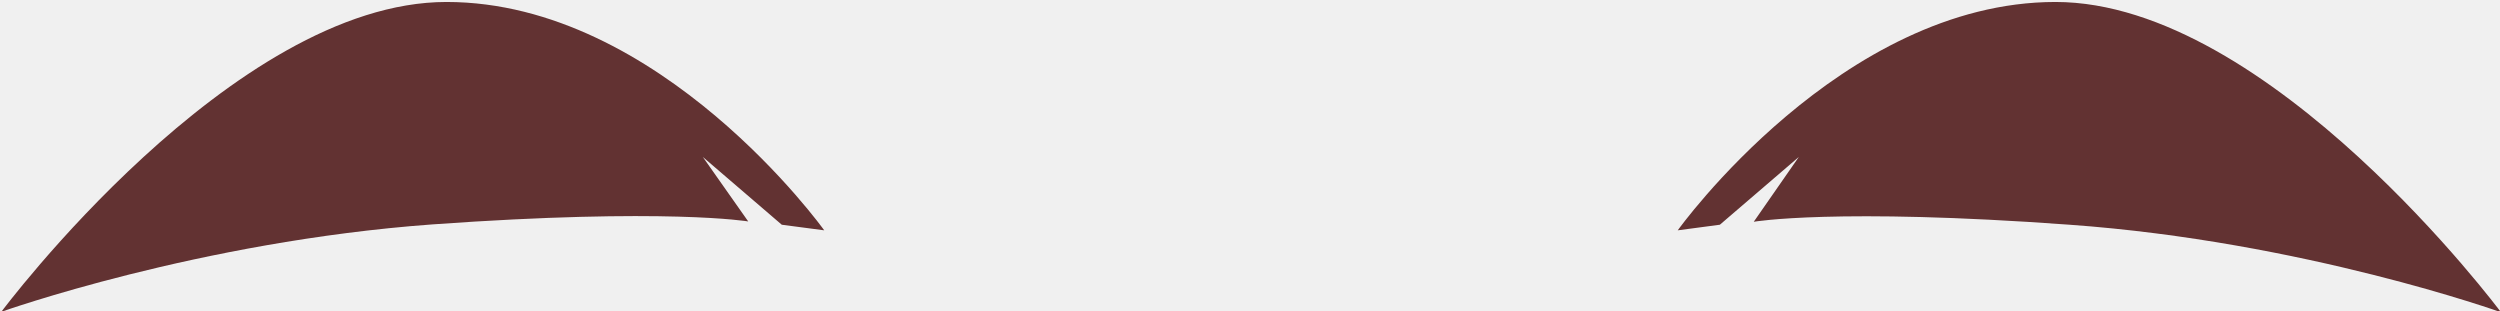
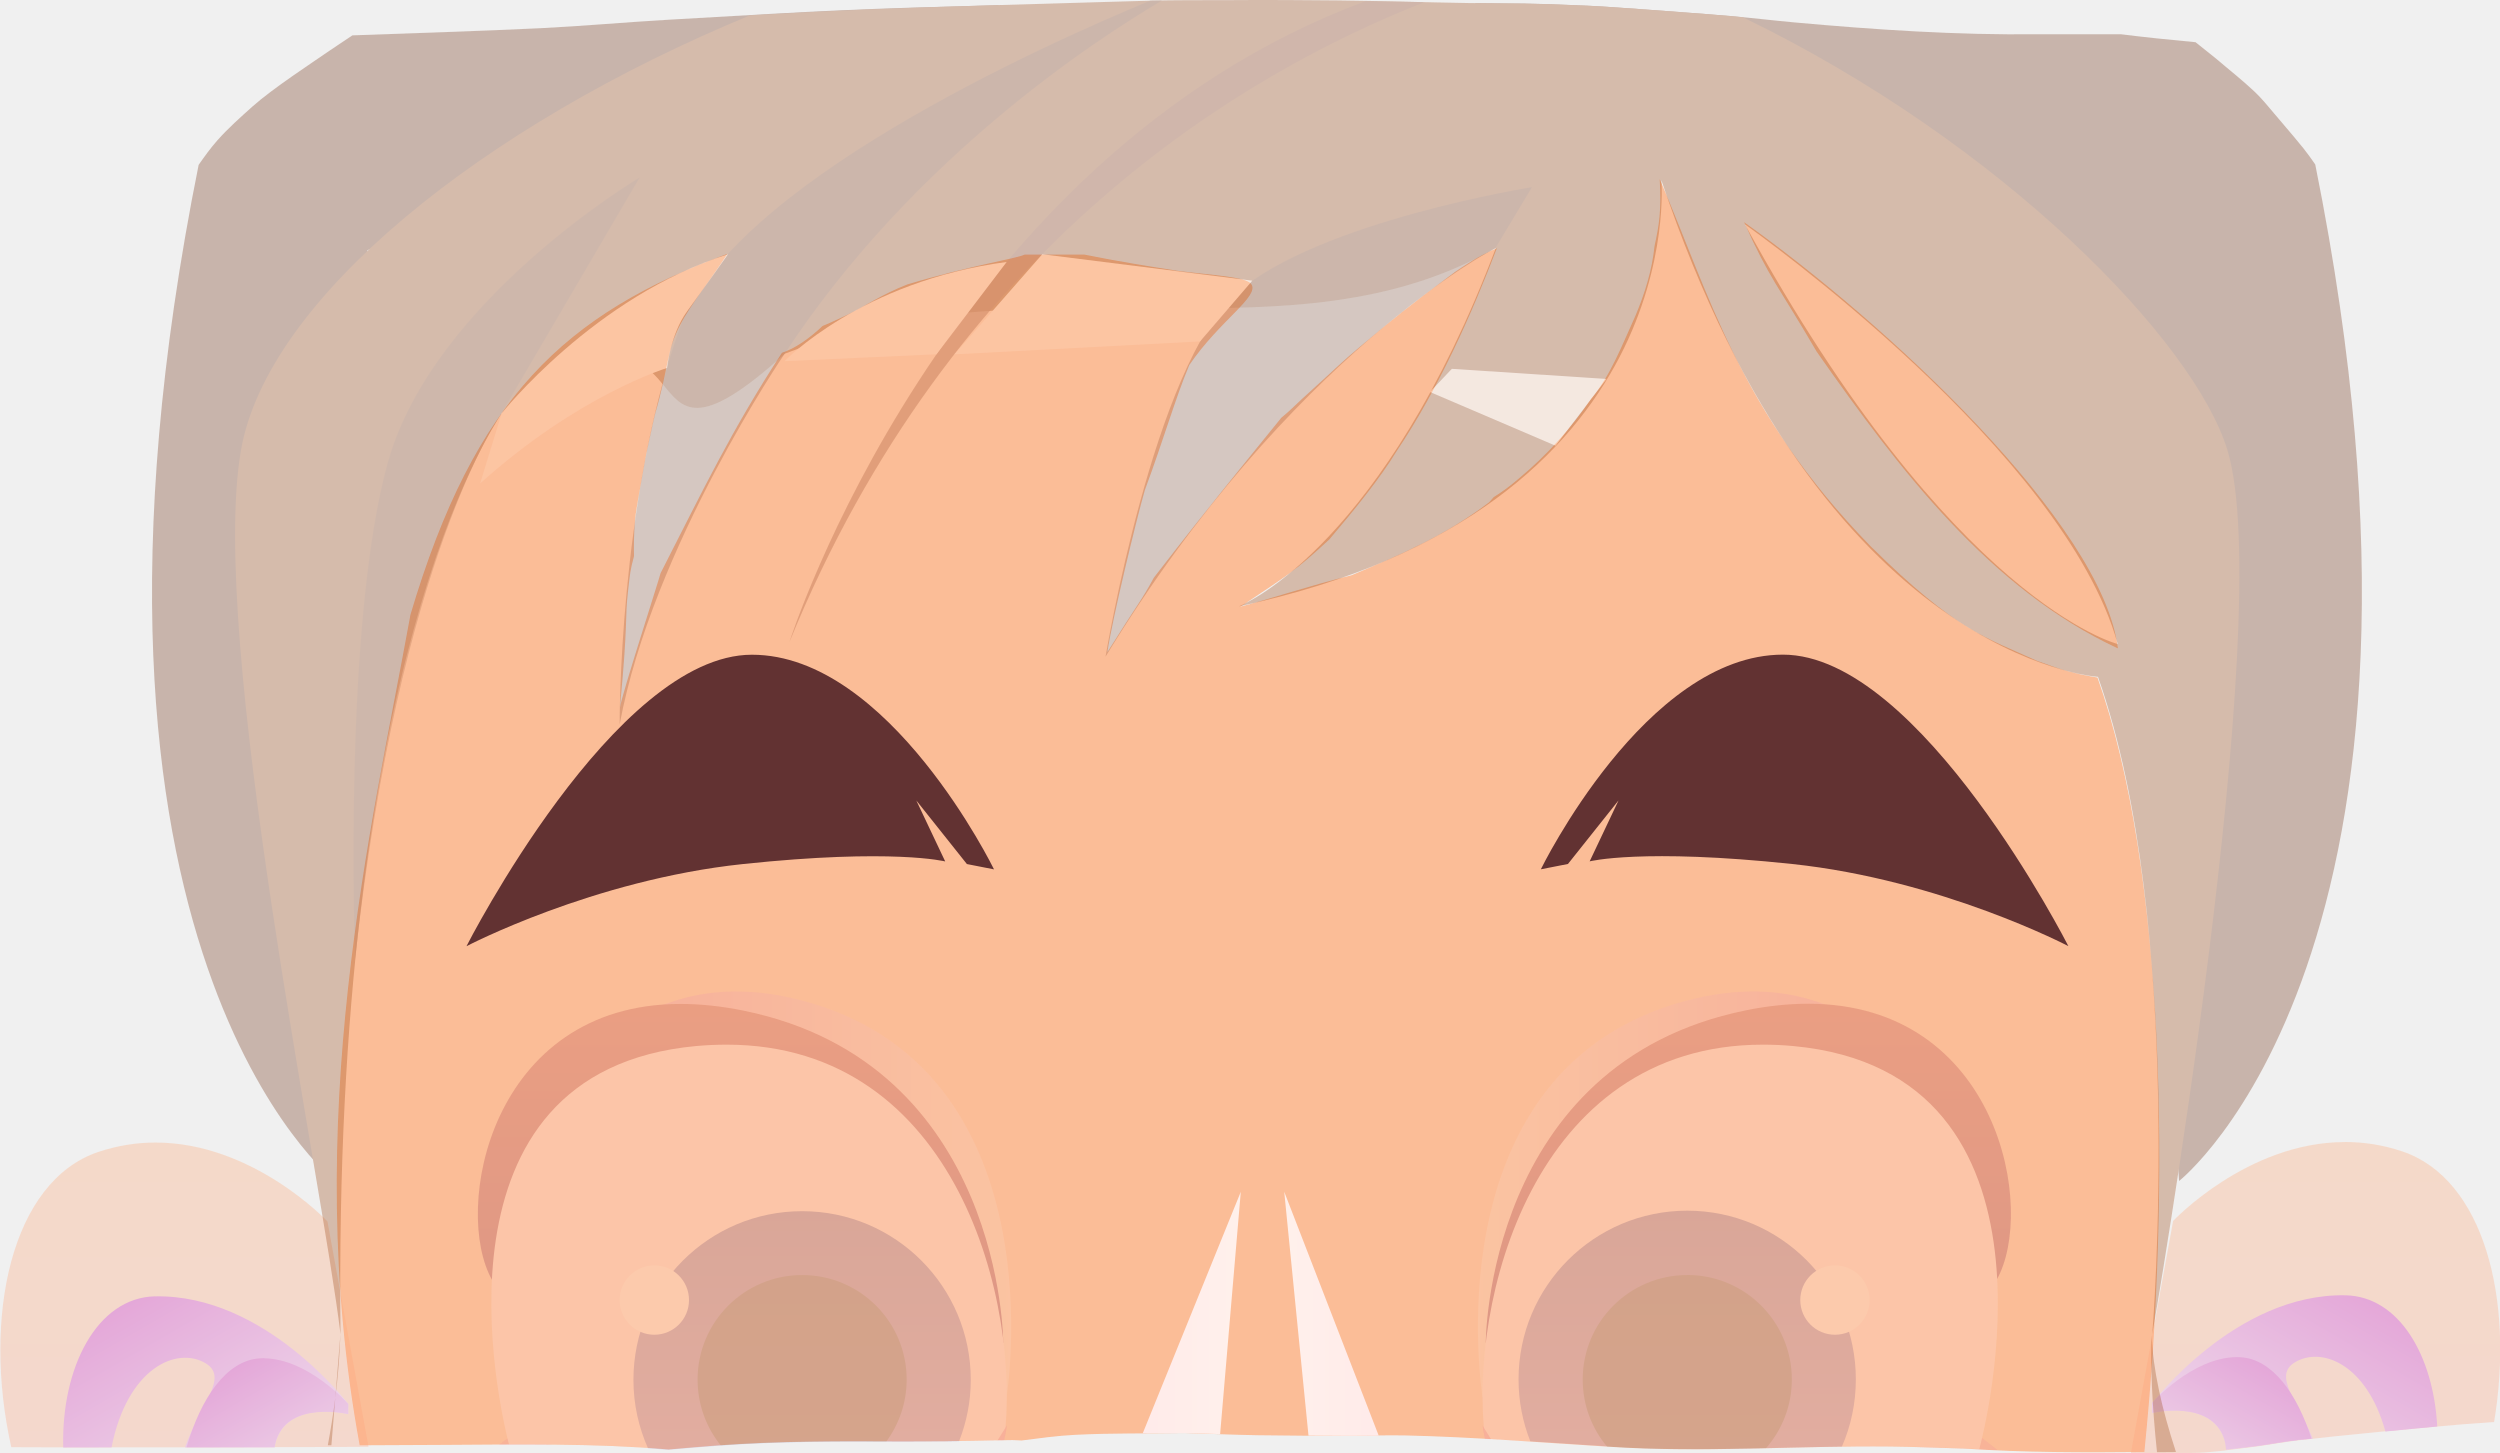
- <svg xmlns="http://www.w3.org/2000/svg" viewBox="0 0 7.598 0.943">
-   <g id="gr_eyebrows" style="fill:#623232;stroke:none;stroke-width:0.094">
-     <path d="M 5.099,0.7 5.227,0.683 5.467,0.477 5.33,0.674 c 0,0 0.248,-0.043 0.96,0.009 v 0 c 0.711,0.051 1.311,0.266 1.311,0.266 v 0 c 0,0 -0.703,-0.943 -1.354,-0.943 v 0 c -0.651,0 -1.148,0.694 -1.148,0.694" />
-     <path d="m 0.003,0.948 c 0,0 0.6,-0.214 1.311,-0.266 v 0 c 0.711,-0.051 0.96,-0.009 0.96,-0.009 v 0 L 2.136,0.477 2.376,0.683 2.505,0.7 c 0,0 -0.497,-0.694 -1.148,-0.694 v 0 c -0.651,0 -1.354,0.943 -1.354,0.943" />
+ <svg xmlns="http://www.w3.org/2000/svg" xmlns:xlink="http://www.w3.org/1999/xlink" viewBox="0 0 48.94 28.43">
+   <defs>
+     <linearGradient id="linearGradient1618" x2="1" gradientTransform="matrix(0 -6.603 6.603 0 18.49 44.49)" gradientUnits="userSpaceOnUse">
+       <stop style="stop-color:#8c7cd4" offset="0" />
+       <stop style="stop-color:#8c7cd4" offset=".016" />
+       <stop style="stop-color:#514c9a" offset="1" />
+     </linearGradient>
+     <linearGradient id="linearGradient10246" x2="1" gradientTransform="matrix(0 -11.62 11.62 0 47.79 48.14)" gradientUnits="userSpaceOnUse">
+       <stop style="stop-color:#ff9b86" offset="0" />
+       <stop style="stop-color:#ff9b86" offset=".034" />
+       <stop style="stop-color:#ffa670" offset=".953" />
+       <stop style="stop-color:#ffa670" offset="1" />
+     </linearGradient>
+     <linearGradient id="linearGradient10276" x2="1" gradientTransform="matrix(3.272 -5.668 5.668 3.272 46.12 45.4)" gradientUnits="userSpaceOnUse">
+       <stop style="stop-color:#fff" offset="0" />
+       <stop style="stop-color:#ca00a4" offset=".994" />
+       <stop style="stop-color:#ca00a4" offset="1" />
+     </linearGradient>
+     <linearGradient id="linearGradient10310" x2="1" gradientTransform="matrix(2.218 -3.842 3.842 2.218 45.39 45.02)" gradientUnits="userSpaceOnUse">
+       <stop style="stop-color:#fff" offset="0" />
+       <stop style="stop-color:#ca00a4" offset=".994" />
+       <stop style="stop-color:#ca00a4" offset="1" />
+     </linearGradient>
+     <linearGradient id="linearGradient10380" x2="1" gradientTransform="matrix(0 -11.62 -11.62 0 3.983 33.97)" gradientUnits="userSpaceOnUse">
+       <stop style="stop-color:#ff9b86" offset="0" />
+       <stop style="stop-color:#ff9b86" offset=".034" />
+       <stop style="stop-color:#ffa670" offset=".953" />
+       <stop style="stop-color:#ffa670" offset="1" />
+     </linearGradient>
+     <linearGradient id="linearGradient10410" x2="1" gradientTransform="matrix(-3.272 -5.668 -5.668 3.272 5.65 31.23)" gradientUnits="userSpaceOnUse">
+       <stop style="stop-color:#fff" offset="0" />
+       <stop style="stop-color:#ca00a4" offset=".994" />
+       <stop style="stop-color:#ca00a4" offset="1" />
+     </linearGradient>
+     <linearGradient id="linearGradient10444" x2="1" gradientTransform="matrix(-2.218 -3.842 -3.842 2.218 6.388 30.85)" gradientUnits="userSpaceOnUse">
+       <stop style="stop-color:#fff" offset="0" />
+       <stop style="stop-color:#ca00a4" offset=".994" />
+       <stop style="stop-color:#ca00a4" offset="1" />
+     </linearGradient>
+     <linearGradient id="linearGradient10572" x2="1" gradientTransform="matrix(-9.972 0 0 9.972 22.59 37.56)" gradientUnits="userSpaceOnUse">
+       <stop style="stop-color:#fff" offset="0" />
+       <stop style="stop-color:#ca00a4" offset=".994" />
+       <stop style="stop-color:#ca00a4" offset="1" />
+     </linearGradient>
+     <linearGradient id="linearGradient10606" x2="1" gradientTransform="matrix(-9.878 0 0 9.878 19.28 29.58)" gradientUnits="userSpaceOnUse">
+       <stop style="stop-color:#fff" offset="0" />
+       <stop style="stop-color:#ca00a4" offset=".994" />
+       <stop style="stop-color:#ca00a4" offset="1" />
+     </linearGradient>
+     <linearGradient id="linearGradient10638" x2="1" gradientTransform="matrix(0 -6.636 -6.636 0 17.29 40.47)" gradientUnits="userSpaceOnUse">
+       <stop style="stop-color:#64003c" offset="0" />
+       <stop style="stop-color:#a6252f" offset="1" />
+     </linearGradient>
+     <radialGradient id="radialGradient10662" cx="7504" cy="3382" r="290.9" gradientTransform="matrix(.9951 0 0 1.005 -2.743 -14.17)">
+       <stop style="stop-color:#fff0eb" offset="0" />
+       <stop style="stop-color:#fff0eb" offset=".034" />
+       <stop style="stop-color:#ffe7e9" offset=".977" />
+       <stop style="stop-color:#ffe7e9" offset="1" />
+     </radialGradient>
+     <linearGradient id="linearGradient10750" x2="1" gradientTransform="matrix(9.972 0 0 9.972 31.72 37.56)" gradientUnits="userSpaceOnUse">
+       <stop style="stop-color:#fff" offset="0" />
+       <stop style="stop-color:#ca00a4" offset=".994" />
+       <stop style="stop-color:#ca00a4" offset="1" />
+     </linearGradient>
+     <linearGradient id="linearGradient10784" x2="1" gradientTransform="matrix(9.878 0 0 9.878 32.29 43.75)" gradientUnits="userSpaceOnUse">
+       <stop style="stop-color:#fff" offset="0" />
+       <stop style="stop-color:#ca00a4" offset=".994" />
+       <stop style="stop-color:#ca00a4" offset="1" />
+     </linearGradient>
+     <linearGradient id="linearGradient10816" x2="1" gradientTransform="matrix(0 -6.636 6.636 0 37.02 40.47)" gradientUnits="userSpaceOnUse">
+       <stop style="stop-color:#64003c" offset="0" />
+       <stop style="stop-color:#a6252f" offset="1" />
+     </linearGradient>
+     <radialGradient id="radialGradient10840" cx="8084" cy="3382" r="290.9" gradientTransform="scale(.9951 1.005)">
+       <stop style="stop-color:#fff0eb" offset="0" />
+       <stop style="stop-color:#fff0eb" offset=".034" />
+       <stop style="stop-color:#ffe7e9" offset=".977" />
+       <stop style="stop-color:#ffe7e9" offset="1" />
+     </radialGradient>
+     <linearGradient id="linearGradient2410" x1="78.14" x2="85.35" y1="270" y2="270" gradientTransform="matrix(-.4421 0 0 -.3049 61.62 123.3)" gradientUnits="userSpaceOnUse" xlink:href="#radialGradient7554" />
+     <radialGradient id="radialGradient7554" cx="40.4" cy="757.7" r="3.422" gradientTransform="scale(1.83 .5465)">
+       <stop style="stop-color:#fff0eb" offset="0" />
+       <stop style="stop-color:#fff0eb" offset=".034" />
+       <stop style="stop-color:#ffe7e9" offset=".977" />
+       <stop style="stop-color:#ffe7e9" offset="1" />
+     </radialGradient>
+     <linearGradient id="linearGradient2437" x1="77.71" x2="85.83" y1="268.7" y2="268.7" gradientTransform="matrix(.3682 0 0 -.3049 -.6822 123.3)" gradientUnits="userSpaceOnUse" xlink:href="#radialGradient7554" />
+     <linearGradient id="linearGradient1620" x2="1" gradientTransform="matrix(0 -6.603 6.603 0 18.49 44.49)" gradientUnits="userSpaceOnUse" xlink:href="#linearGradient1618" />
+     <linearGradient id="linearGradient17660" x2="1" gradientTransform="matrix(0 -6.603 6.603 0 15.75 30.32)" gradientUnits="userSpaceOnUse" xlink:href="#linearGradient1618" />
+   </defs>
+   <g id="gr_face" transform="translate(-2.79 -14.18)" style="opacity:.7">
+     <path transform="translate(2.79 14.18)" d="m32.49 3.5c0.037 0.624-0.012 0.908-0.101 1.318-0.048 0.468-0.188 0.919-0.369 1.352-0.26 0.571-0.491 1.186-0.875 1.639-0.37 0.552-0.852 1.092-1.406 1.553-0.214 0.183-0.327 0.261-0.5 0.371-0.031 0.034-0.059 0.071-0.092 0.103-0.843 0.638-1.721 1.021-2.691 1.426-0.805 0.198-1.546 0.449-2.171 0.614 0.966-0.647 1.06-0.691 1.739-1.317 0.482-0.57 0.986-1.183 1.314-1.723 0.819-1.214 1.485-2.716 1.965-3.978-0.421 0.184-0.58 0.308-0.842 0.48 8.74e-4 0.006-0.003 0.01-0.012 0.01-0.027 0.021-0.051 0.039-0.084 0.064-0.004 0.003-8e-3 5e-3 -0.012 0.008-0.722 0.534-1.116 0.848-1.734 1.371-0.344 0.286-0.568 0.51-0.889 0.798-0.412 0.37-0.437 0.418-0.648 0.59-0.785 0.973-1.349 1.649-2.494 3.129-0.264 0.487-0.289 0.466-0.909 1.456 0.088-0.612 0.57-2.609 0.732-3.167 0.366-0.987 0.605-1.823 0.871-2.451 0.596-0.876 1.382-1.343 1.213-1.584-0.102-0.146-0.755-0.173-1.446-0.261-0.637-0.101-1.121-0.177-1.82-0.317h-1.172c-0.165 0.082-1.032 0.205-2.295 0.584-0.517 0.203-0.797 0.411-1.227 0.62-0.144 0.064-0.285 0.135-0.432 0.193-0.263 0.251-0.554 0.449-0.796 0.525-0.991 1.523-1.527 2.653-2.376 4.315-0.02 0.098-0.768 2.401-0.796 2.635 0.167-1.73 0.093-1.72 0.161-2.297 0.043-0.368 0.037-0.375 0.115-0.67-6.71e-4 -0.111-0.003-0.221 0-0.332 0.003-0.123 0.01-0.245 0.02-0.367 0.01-0.134 0.053-0.37 0.072-0.482 0.03-0.174 0.063-0.348 0.094-0.521 0.06-0.342 0.03-0.189 0.141-0.699 0.029-0.133 0.057-0.266 0.09-0.398 0.268-0.917 0.211-1.198 0.486-1.729 0.197-0.381 0.611-0.907 0.926-1.392-3.173 1.173-4.942 2.804-6.205 7.064-0.758 4.179-2.167 9.884-0.994 16.26 0.553-2e-3 1.105-0.004 1.658-0.008 1.463-0.009 2.929-0.034 4.389 0.09 0.314-0.027 0.627-0.055 0.941-0.078 1.214-0.09 2.434-0.087 3.65-0.08 1.467-0.006 0.264 0.002 1.373-0.012 0.194-0.002 0.465-0.013 0.768-0.014 0.056-1.95e-4 0.119 0.007 0.178 0.008 0.35-0.044 0.699-0.094 1.051-0.111 0.711-0.036 1.425-0.023 2.137-0.035 0.478 0.014 0.954 0.035 1.432 0.043 0.593 0.01 1.187 0.011 1.779 0.012 0.371 5e-4 0.741-0.017 1.111-0.008 1.343 0.03 2.683 0.141 4.023 0.223 1.825 0.119 3.654-0.025 5.48-0.006 0.485 0.006 0.969 0.027 1.453 0.041 1.169 0.078 2.342 0.078 3.514 0.066 0.523-5.15 0.419-11.38-0.918-15.16-0.481-0.081-0.656-0.136-1.187-0.329-0.972-0.446-1.563-0.569-3.25-2.238-2.596-2.663-3.159-4.953-4.134-7.194zm1.652 0.849c0.509 1.135 0.658 1.224 1.42 2.533 1.636 2.338 3.395 4.645 5.898 5.811-0.298-2.44-4.546-6.376-7.318-8.344zm-20.84 4.326c-3.75e-4 0.002 4.54e-4 0.002 0 0.004 4.51e-4 -0.001 0.002-0.003 2e-3 -0.004z" style="fill:#ffa670" />
+   </g>
+   <g id="gr_nose" class="covered pointer-cursor" transform="translate(-2.79 -14.18)">
+     <path d="m27.93 37.51 0.475 4.773c0.261 0.001 0.521 0.005 0.781 0.006 0.198 2.68e-4 0.396-8.24e-4 0.594-0.004z" style="fill:url(#linearGradient2437)" />
+     <path d="m27.08 37.51-1.92 4.729c0.273-0.002 0.546-0.001 0.818-0.006 0.233 0.007 0.465 0.014 0.697 0.021z" style="fill:url(#linearGradient2410)" />
+   </g>
+   <g id="gr_ears" class="covered pointer-cursor" transform="matrix(.3528 0 0 -.3528 -250 147.8)" style="opacity:.3">
+     <path transform="matrix(2.835 0 0 -2.835 700.7 459.1)" d="m48.69 36.52c-1.915 0-3.365 1.545-3.365 1.545l-0.826 4.545c0.278-2e-3 0.556-4.62e-4 0.834-0.004 0.214-0.003 0.428 0.005 0.641-0.012 0.344-0.027 0.685-0.081 1.027-0.121 0.265-0.039 0.529-0.086 0.795-0.117 0.834-0.097 2.344-0.242 3.244-0.315 0.189-0.015 0.379-0.027 0.568-0.041 0.399-2.39-0.196-4.763-1.803-5.299-0.384-0.128-0.757-0.182-1.115-0.182z" style="fill:url(#linearGradient10246)" />
+     <path transform="matrix(2.835 0 0 -2.835 700.7 459.1)" d="m48.7 39.52c-2.147-0.043-3.779 2.105-3.779 2.105v0.199s1.117-0.285 1.406 0.5c0.024 0.064 0.038 0.137 0.045 0.217 0.21-0.026 0.421-0.05 0.631-0.074 0.265-0.039 0.529-0.086 0.795-0.117 0.067-0.008 0.186-0.017 0.262-0.025-0.316-0.759-0.78-1.235-0.35-1.494 0.521-0.313 1.404 0.03 1.771 1.355 0.372-0.036 0.68-0.068 1.014-0.098-0.075-1.394-0.751-2.548-1.795-2.568z" style="fill-rule:evenodd;fill:url(#linearGradient10276)" />
+     <path transform="matrix(2.835 0 0 -2.835 700.7 459.1)" d="m46.56 40.73c-0.869 0.012-1.645 0.894-1.645 0.894v0.199s1.148-0.269 1.406 0.5c0.022 0.066 0.034 0.139 0.041 0.217 0.211-0.026 0.423-0.049 0.635-0.074 0.265-0.039 0.529-0.086 0.795-0.117 0.062-0.007 0.173-0.016 0.242-0.023-0.284-0.883-0.766-1.56-1.391-1.594-0.028-0.002-0.056-0.002-0.084-2e-3z" style="fill-rule:evenodd;fill:url(#linearGradient10310)" />
+     <path transform="matrix(2.835 0 0 -2.835 708.5 418.9)" d="m3.086 22.35c-0.358 0-0.731 0.054-1.115 0.182-1.715 0.572-2.278 3.237-1.709 5.781 0.204 9.55e-4 0.409 0.002 0.613 2e-3 3.889 0.001 2.78 0.003 5.59-0.006 0.263-0.001 0.526-3e-3 0.789-0.004l-0.803-4.41s-1.45-1.545-3.365-1.545z" style="fill:url(#linearGradient10380)" />
+     <path transform="matrix(2.835 0 0 -2.835 708.5 418.9)" d="m3.078 25.36c-1.14 0.023-1.841 1.397-1.799 2.959 0.543 2.25e-4 0.608-0.002 0.945-2e-3 0.311-1.566 1.284-1.982 1.842-1.646 0.459 0.276-0.096 0.798-0.406 1.646 0.352-3.02e-4 1.237-2.67e-4 1.756-2e-3 0.008-0.054 0.018-0.105 0.035-0.15 0.29-0.785 1.406-0.5 1.406-0.5v-0.199s-1.632-2.149-3.779-2.105z" style="fill-rule:evenodd;fill:url(#linearGradient10410)" />
+     <path transform="matrix(2.835 0 0 -2.835 708.5 418.9)" d="m5.213 26.57c-0.028-3.73e-4 -0.056 0.002-0.084 0.004-0.659 0.036-1.159 0.786-1.436 1.74 0.344-3.15e-4 1.213 0.002 1.723 0 0.008-0.052 0.02-0.102 0.035-0.148 0.258-0.769 1.406-0.5 1.406-0.5v-0.199s-0.776-0.883-1.645-0.894z" style="fill-rule:evenodd;fill:url(#linearGradient10444)" />
+   </g>
+   <g id="gr_hair" class="covered pointer-cursor" transform="translate(-.04759 -.01559)" style="opacity:.3">
+     <path d="m28.91 0.079 12.68 5.666 1.115 17.39s5.76-4.517 2.666-19.9c-0.195-0.274-0.14-0.219-0.801-0.994-0.126-0.148-0.249-0.302-0.391-0.435-0.242-0.228-0.504-0.432-0.756-0.648l-0.395-0.316c-0.582-0.054-1.014-0.1-1.461-0.156h-1.609c-1.599 0.019-3.196-0.088-4.787-0.232-0.418-0.038-0.834-0.089-1.252-0.125-0.566-0.049-1.134-0.087-1.701-0.131-0.368-0.024-0.735-0.056-1.104-0.072-1.181-0.053-1.306-0.039-2.207-0.051z" style="fill:#6b290a" />
+     <path d="m19.63 0.114c-2.905 0.082-3.117 0.091-6.518 0.289-0.825 0.048-1.648 0.123-2.473 0.164-1.23 0.06-2.462 0.094-3.693 0.141-0.145 0.095-0.289 0.191-0.432 0.289-0.312 0.217-1.132 0.752-1.52 1.1-0.239 0.214-0.48 0.428-0.693 0.668-0.133 0.15-0.25 0.314-0.365 0.478-3.092 15.38 2.664 19.89 2.664 19.89l0.641-18.22z" style="fill:#6b290a" />
+     <path d="m24.48 0.017c-2.259 0.005-1.168-0.007-4.664 0.092-2.427 0.069-3.359 0.111-5.086 0.207-5.241 2.163-9.451 5.553-9.965 8.512-0.64 3.669 1.579 14.23 1.949 17.31-0.159-13.11 2.92-17.66 3.154-18.03 4.432-3.115 2.104 1.95 5.543-1.168 5.048-1.948 9.865 0.259 13.92-2.072-2.184 5.773-4.864 6.951-5.031 7.018 8.841-1.887 8.271-8.342 8.271-8.342 3.149 9.403 8.547 9.721 8.547 9.721 1.723 4.885 1.062 12.87 1.062 12.87s2.46-14.07 1.471-17.31c-0.654-2.141-4.409-6.013-9.484-8.471-0.078-0.008-0.156-0.017-0.234-0.023-0.566-0.049-1.134-0.087-1.701-0.131-0.368-0.024-0.735-0.056-1.104-0.072-1.256-0.057-1.261-0.036-2.338-0.053-0.854-0.014-1.708-0.041-2.562-0.051-0.581-0.007-1.163-0.007-1.744-0.01zm9.727 4.391c0.189 0.133 6.245 4.441 7.297 8.215 0 0-3.233-0.793-7.297-8.215z" style="fill:#973f0a" />
+     <path d="m42.17 26.14c-0.028 0.582 0.005 1.369 0.103 2.303 0.104-0.001 0.208-6.63e-4 0.312-2e-3 0.02-2.43e-4 0.039-0.002 0.059-2e-3 -0.276-0.844-0.455-1.624-0.475-2.299z" style="fill:#973f0a" />
+     <path d="m6.711 26.14s-0.032 0.415-0.1 1.244c0.053-0.416 0.087-0.83 0.1-1.244zm-0.1 1.244c-0.039 0.308-0.089 0.616-0.146 0.924 0.023-1.11e-4 0.047 1.06e-4 0.07 0 0.028-0.334 0.059-0.715 0.076-0.924z" style="fill:#973f0a" />
+     <path d="m12.57 3.489s-4.037 2.394-4.928 5.572c-0.891 3.178-0.643 9.73-0.643 9.73 0.866-7.909 2.863-10.68 2.863-10.68z" style="fill-rule:evenodd;fill:#6b290a;opacity:.5" />
+     <path d="m21.69 12.87s0.949-5.717 2.568-7.122c1.619-1.405 5.779-2.068 5.779-2.068l-0.716 1.192s-4.018 2.074-7.631 7.998" style="fill-rule:evenodd;fill:#6b290a;opacity:.68" />
+     <path d="m22.61 0.026c-0.007 1.6e-4 -0.038 0.002-0.045 2e-3 -2.098 0.87-8.232 3.616-9.219 6.43-1.192 3.399-1.168 7.74-1.168 7.74 0.643-3.471 3.23-7.258 3.23-7.258 2.5-3.815 6.083-6.146 7.387-6.914-0.042 7.73e-4 -0.141-9.9e-4 -0.185 0z" style="fill-rule:evenodd;fill:#6b290a;opacity:.68" />
+     <path d="m26.78 0.038c-8.273 3.071-11.28 12.55-11.28 12.55 3.171-7.765 8.867-11.13 12.43-12.53-0.383-0.009-0.767-0.014-1.15-0.021z" style="fill-rule:evenodd;fill:#7c290a;opacity:.68" />
+     <path d="m23.54 6.699-4.808 0.253 1.719-1.959 4.111 0.517z" style="fill-rule:evenodd;fill:#ffd6bd" />
+     <path d="m18.38 6.951-2.975 0.135s1.501-1.567 4.349-1.942z" style="fill-rule:evenodd;fill:#ffd6bd" />
+     <path d="m14.3 4.993c-2.613 0.818-4.432 3.115-4.432 3.115l-0.422 1.373c1.935-1.743 3.66-2.262 3.66-2.262s0.066-0.662 0.389-1.104c0.322-0.442 0.805-1.123 0.805-1.123z" style="fill-rule:evenodd;fill:#ffd6bd" />
+     <path d="m28.04 7.689 2.459 1.052 0.998-1.307-3.028-0.198z" style="fill-rule:evenodd;fill:#ffd6bd" />
+   </g>
+   <g id="gr_eyes" class="covered pointer-cursor" transform="translate(-2.79 -14.18)" style="opacity:.2">
+     <path d="m17.09 33.59c-3.435 0.089-4.477 4.307-4.477 4.307l9.881 3.635s1.023-6.243-3.781-7.703c-0.592-0.18-1.132-0.251-1.623-0.238z" style="fill:url(#linearGradient10572);opacity:.5" />
+     <path transform="translate(2.743 14.17)" d="m9.977 28.17-0.164 0.125c0.349-0.002 0.7 7.9e-4 1.049 0.004z" style="fill:url(#linearGradient10606);opacity:.3" />
+     <path d="m12.43 39.24 10 1.229s-7.05e-4 -5.471-5.086-6.505c-0.441-0.09-0.85-0.131-1.228-0.131-3.736-3.53e-4 -4.474 4.039-3.691 5.407" style="fill:url(#linearGradient10638)" />
+     <path transform="translate(2.743 14.17)" d="m14.27 20.46c-0.192 0-0.39 0.009-0.594 0.027-5.366 0.496-3.87 6.999-3.666 7.799 1.039-0.004 2.078 0.011 3.113 0.098 0.319-0.027 0.638-0.055 0.957-0.078 1.214-0.09 2.434-0.087 3.65-0.08 1.467-0.006 0.264 0.002 1.373-0.012 0.152-0.002 0.377-0.006 0.602-0.01 0.337-2.662-0.913-7.744-5.436-7.744z" style="fill:url(#radialGradient10662)" />
+     <path transform="translate(2.743 14.17)" d="m15.75 23.72c-1.824 0-3.303 1.479-3.303 3.303 0 0.477 0.103 0.929 0.285 1.338 0.132 0.009 0.263 0.02 0.395 0.031 0.316-0.027 0.632-0.055 0.949-0.078 1.214-0.09 2.434-0.087 3.65-0.08 1.171-0.005 0.794-0.005 1.096-0.01 0.146-0.372 0.229-0.777 0.229-1.201 0-1.824-1.477-3.303-3.301-3.303z" style="fill:url(#linearGradient17660)" />
+     <path transform="translate(2.743 14.17)" d="m15.75 24.97c-1.131 0-2.047 0.916-2.047 2.047 0 0.487 0.169 0.936 0.453 1.287 1.079-0.076 2.161-0.081 3.242-0.076 0.249-0.339 0.398-0.758 0.398-1.211 0-1.131-0.916-2.047-2.047-2.047z" style="fill:#1f2b2e;opacity:.68" />
+     <path transform="translate(2.743 14.17)" d="m19.76 27.91s-0.071 0.117-0.185 0.297c0.047-9.78e-4 0.083-0.001 0.133-2e-3 0.033-0.172 0.053-0.295 0.053-0.295z" style="fill:#e56595;opacity:.8" />
+     <path d="m14.92 39.63c0 0.375 0.304 0.679 0.679 0.679s0.679-0.304 0.679-0.679-0.304-0.679-0.679-0.679-0.679 0.304-0.679 0.679" style="fill:#fff" />
+     <path d="m37.03 33.59c-0.44 0.008-0.919 0.081-1.438 0.238-4.804 1.46-3.779 7.703-3.779 7.703l9.879-3.635s-1.079-4.368-4.662-4.307z" style="fill:url(#linearGradient10750);opacity:.5" />
+     <path d="m41.59 42.33-1.238 0.18c0.3 0.009 0.6 0.017 0.9 0.025 0.215 0.014 0.431 0.024 0.646 0.033z" style="fill:url(#linearGradient10784);opacity:.3" />
+     <path d="m36.96 33.96c-5.085 1.034-5.085 6.505-5.085 6.505l10-1.229c0.783-1.368 0.046-5.407-3.691-5.407-0.378 0-0.787 0.041-1.228 0.131" style="fill:url(#linearGradient10816)" />
+     <path d="m37.3 34.63c-4.507 5.8e-4 -5.765 5.052-5.439 7.721 0.82 0.047 1.639 0.1 2.459 0.15 1.825 0.119 3.654-0.028 5.48-0.006 0.485 0.006 0.969 0.027 1.453 0.041 0.094 0.006 0.189 0.008 0.283 0.014 0.094-0.346 1.931-7.377-3.645-7.893-0.203-0.019-0.4-0.027-0.592-0.027z" style="fill:url(#radialGradient10840)" />
+     <path d="m35.82 37.88c-1.824 0-3.303 1.479-3.303 3.303 0 0.429 0.082 0.837 0.231 1.213 0.526 0.034 1.051 0.071 1.576 0.103 1.506 0.098 3.015 0.02 4.523 0 0.176-0.403 0.273-0.848 0.273-1.316 0-1.824-1.477-3.303-3.301-3.303z" style="fill:url(#linearGradient1620)" />
+     <path d="m35.82 39.14c-1.131 0-2.047 0.916-2.047 2.047 0 0.5 0.179 0.957 0.477 1.312 0.025 0.002 0.049 0.002 0.074 0.004 1.012 0.066 2.026 0.049 3.039 0.025 0.313-0.359 0.504-0.828 0.504-1.342 0-1.131-0.916-2.047-2.047-2.047z" style="fill:#1f2b2e;opacity:.68" />
+     <path d="m31.81 42.08s0.017 0.111 0.047 0.27c0.041 0.002 0.082 0.004 0.123 0.006-0.107-0.169-0.17-0.275-0.17-0.275z" style="fill:#e56595;opacity:.8" />
+     <path d="m39.39 39.63c0 0.375-0.304 0.679-0.679 0.679-0.375 0-0.679-0.304-0.679-0.679s0.304-0.679 0.679-0.679c0.375 0 0.679 0.304 0.679 0.679" style="fill:#fff" />
+   </g>
+   <g id="gr_eyebrows" class="covered pointer-cursor" transform="matrix(1.092 0 0 1.602 -5.239 -30.45)">
+     <path d="m32.42 29.63 0.486-0.065 0.907-0.777-0.518 0.745s0.939-0.162 3.627 0.032c2.688 0.194 4.955 1.004 4.955 1.004s-2.656-3.562-5.117-3.562c-2.462 0-4.34 2.623-4.34 2.623" style="fill:#623232" />
+     <path d="m13.16 30.57s2.267-0.81 4.955-1.004c2.689-0.194 3.627-0.032 3.627-0.032l-0.518-0.745 0.907 0.777 0.486 0.065s-1.878-2.623-4.34-2.623c-2.461 0-5.117 3.562-5.117 3.562" style="fill:#623232" />
  </g>
</svg>
